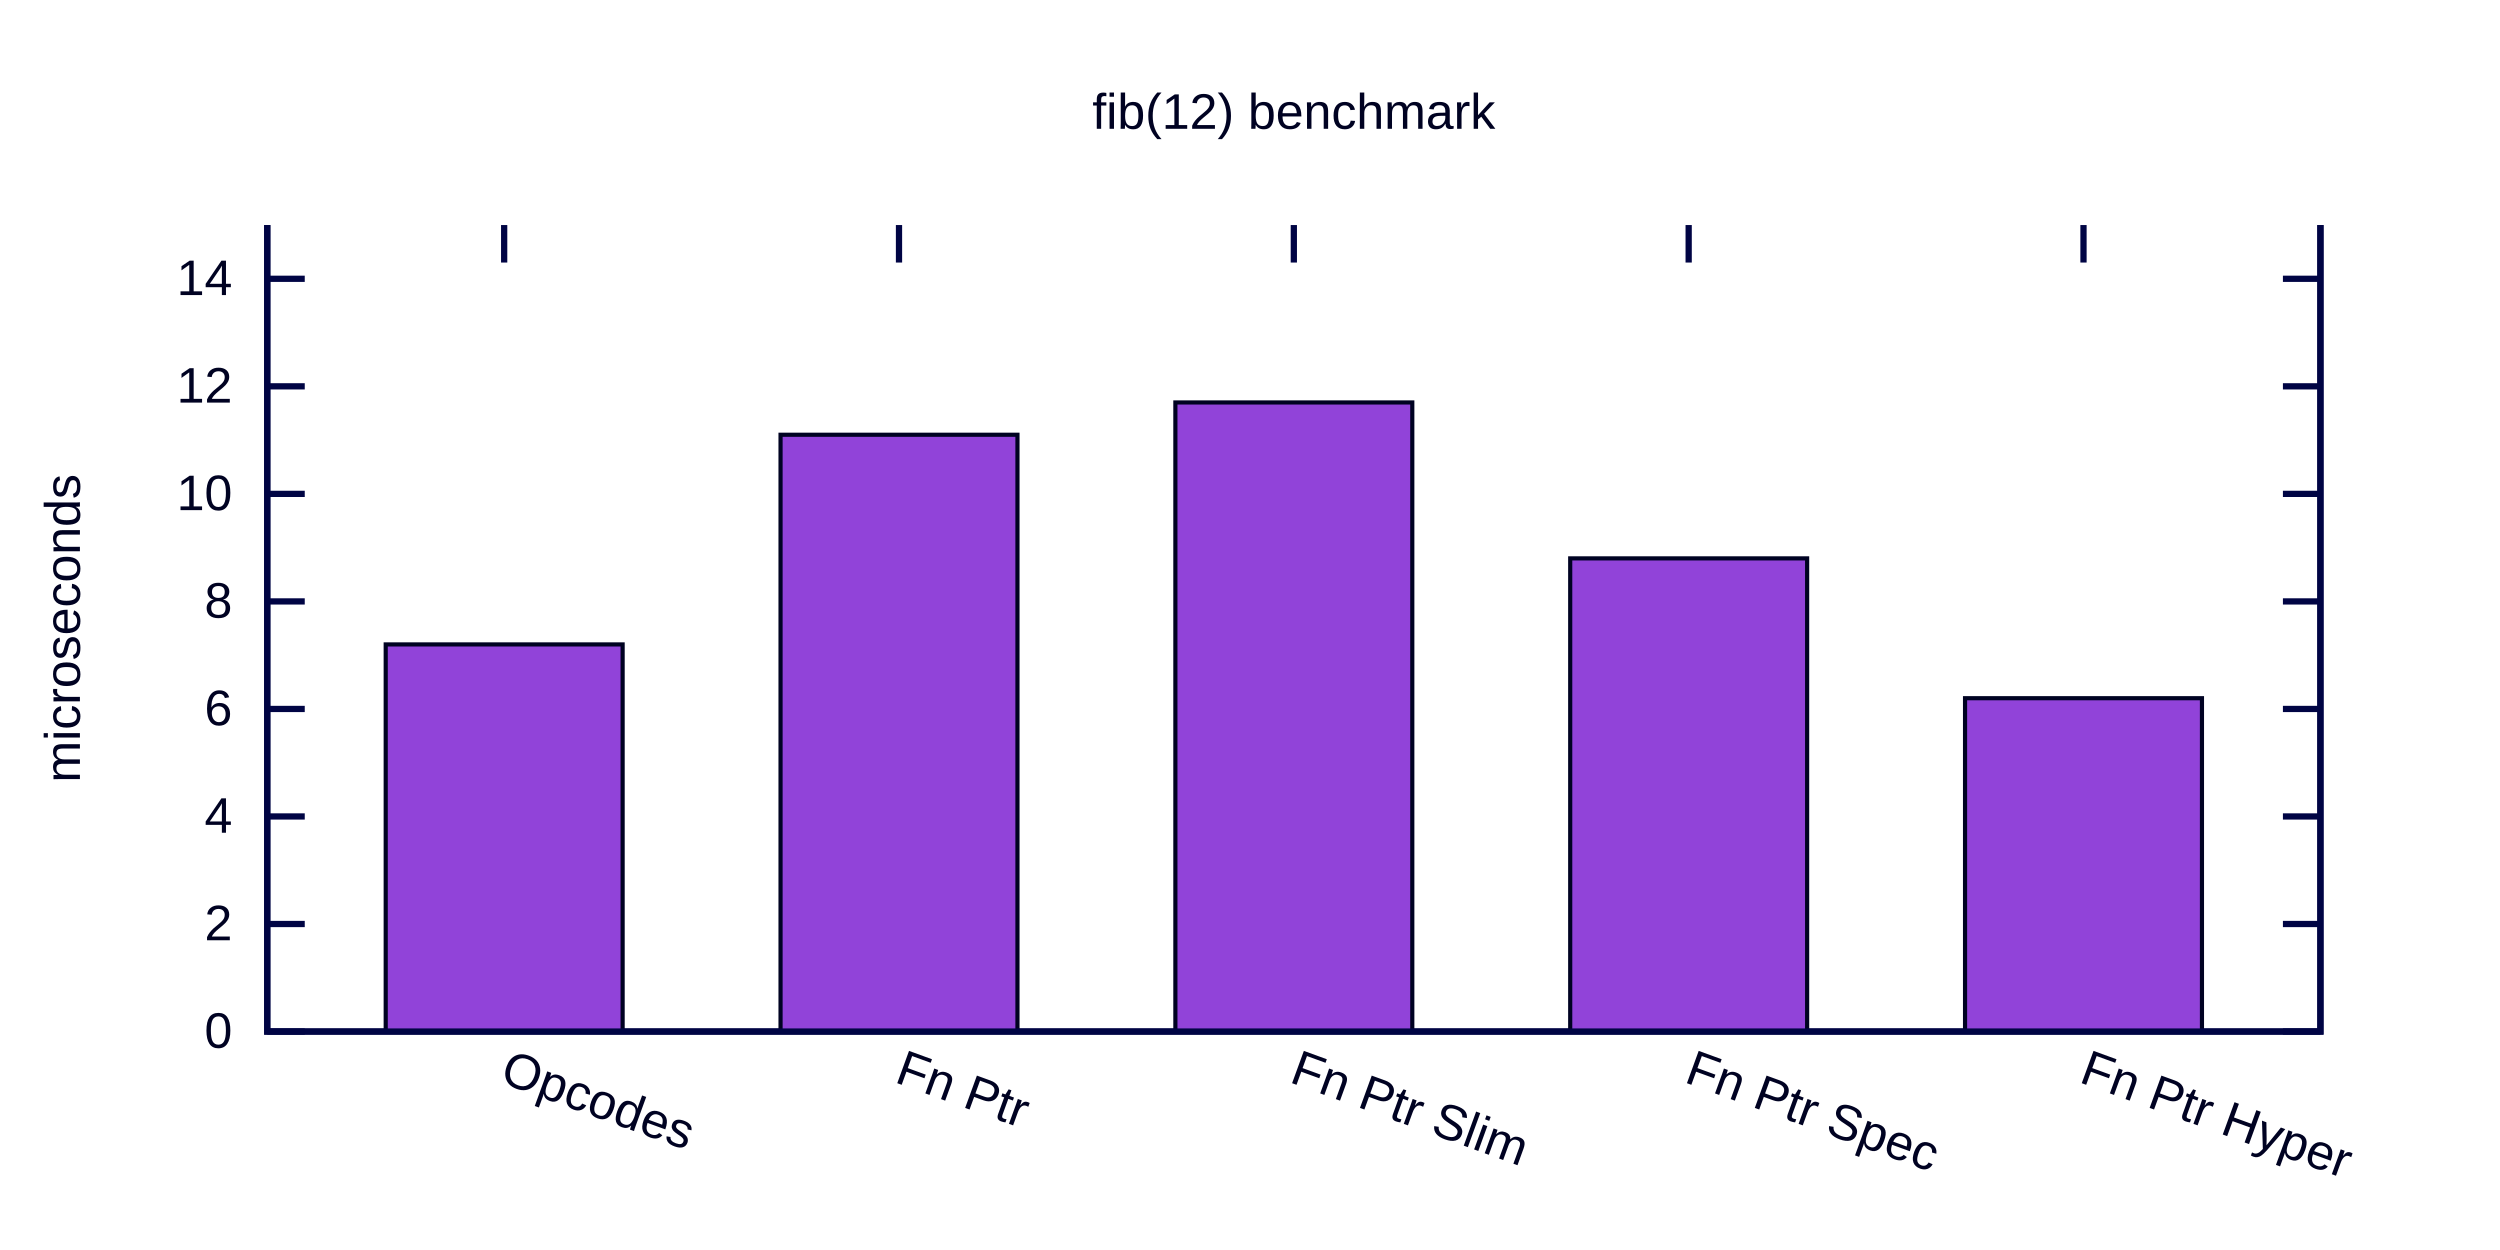
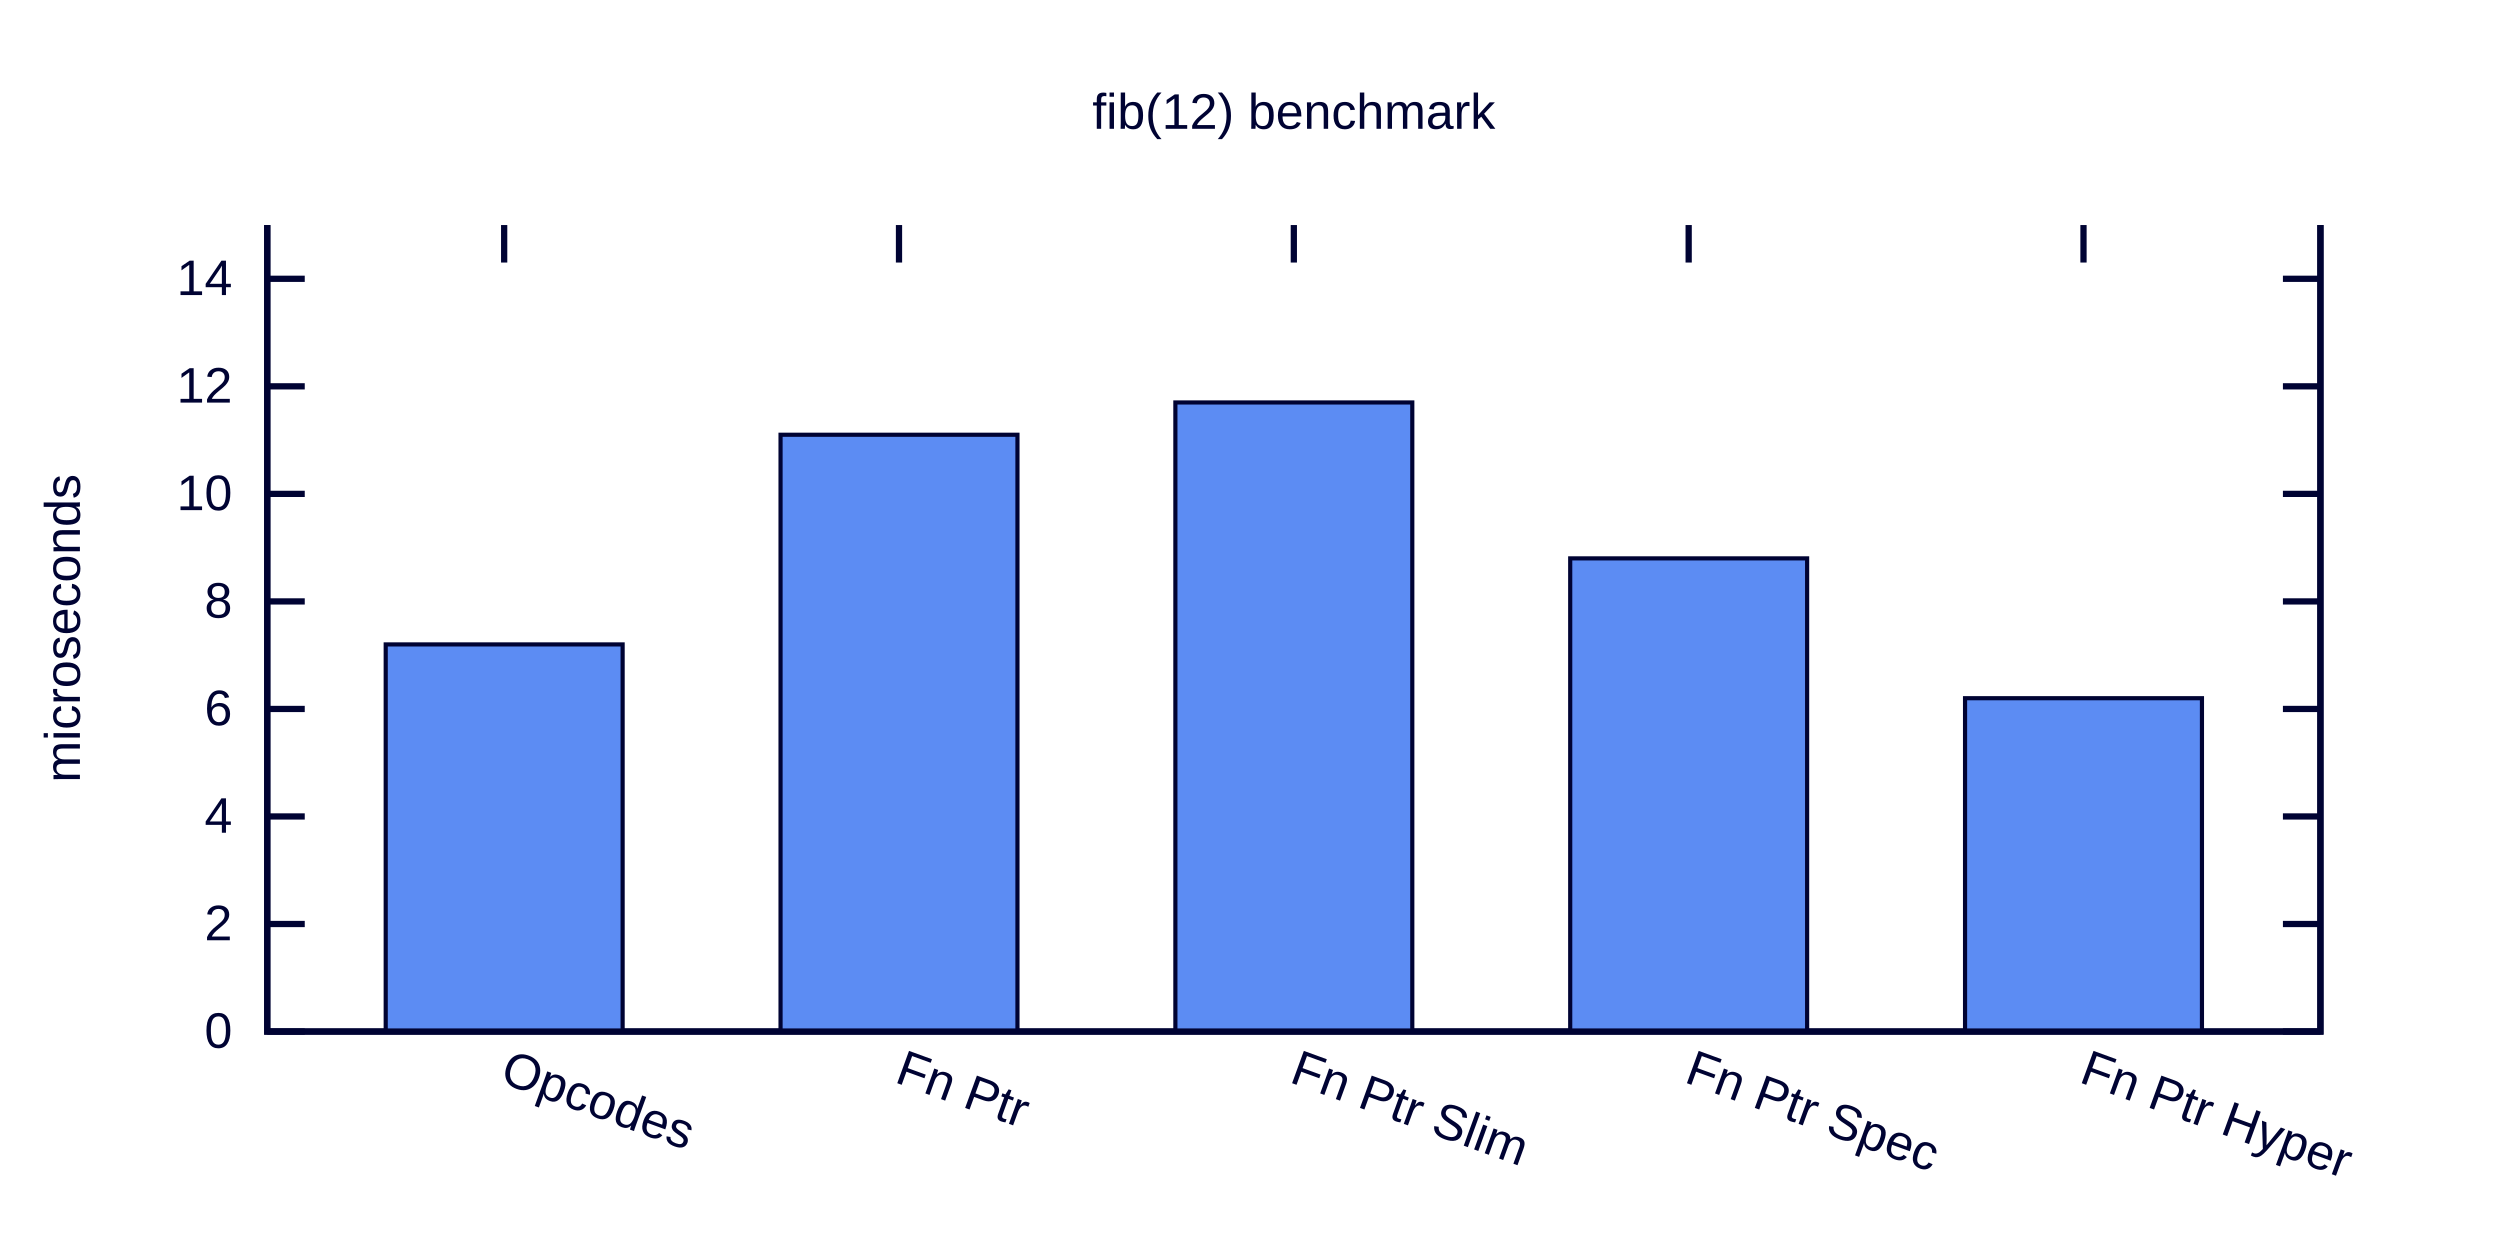
<svg xmlns="http://www.w3.org/2000/svg" xmlns:xlink="http://www.w3.org/1999/xlink" width="600" height="300" viewBox="0 0 600 300">
  <g id="gnuplot_canvas">
    <rect x="0" y="0" width="600" height="300" fill="none" />
    <defs>
      <circle id="gpDot" r="0.5" stroke-width="0.5" stroke="currentColor" />
      <path id="gpPt0" stroke-width="0.222" stroke="currentColor" d="M-1,0 h2 M0,-1 v2" />
      <path id="gpPt1" stroke-width="0.222" stroke="currentColor" d="M-1,-1 L1,1 M1,-1 L-1,1" />
      <path id="gpPt2" stroke-width="0.222" stroke="currentColor" d="M-1,0 L1,0 M0,-1 L0,1 M-1,-1 L1,1 M-1,1 L1,-1" />
      <rect id="gpPt3" stroke-width="0.222" stroke="currentColor" x="-1" y="-1" width="2" height="2" />
      <rect id="gpPt4" stroke-width="0.222" stroke="currentColor" fill="currentColor" x="-1" y="-1" width="2" height="2" />
      <circle id="gpPt5" stroke-width="0.222" stroke="currentColor" cx="0" cy="0" r="1" />
      <use xlink:href="#gpPt5" id="gpPt6" fill="currentColor" stroke="none" />
      <path id="gpPt7" stroke-width="0.222" stroke="currentColor" d="M0,-1.33 L-1.33,0.67 L1.33,0.67 z" />
      <use xlink:href="#gpPt7" id="gpPt8" fill="currentColor" stroke="none" />
      <use xlink:href="#gpPt7" id="gpPt9" stroke="currentColor" transform="rotate(180)" />
      <use xlink:href="#gpPt9" id="gpPt10" fill="currentColor" stroke="none" />
      <use xlink:href="#gpPt3" id="gpPt11" stroke="currentColor" transform="rotate(45)" />
      <use xlink:href="#gpPt11" id="gpPt12" fill="currentColor" stroke="none" />
      <path id="gpPt13" stroke-width="0.222" stroke="currentColor" d="M0,1.330 L1.265,0.411 L0.782,-1.067 L-0.782,-1.076 L-1.265,0.411 z" />
      <use xlink:href="#gpPt13" id="gpPt14" fill="currentColor" stroke="none" />
      <filter id="textbox" filterUnits="objectBoundingBox" x="0" y="0" height="1" width="1">
        <feFlood flood-color="white" flood-opacity="1" result="bgnd" />
        <feComposite in="SourceGraphic" in2="bgnd" operator="atop" />
      </filter>
      <filter id="greybox" filterUnits="objectBoundingBox" x="0" y="0" height="1" width="1">
        <feFlood flood-color="lightgrey" flood-opacity="1" result="grey" />
        <feComposite in="SourceGraphic" in2="grey" operator="atop" />
      </filter>
    </defs>
-     <g fill="none" color="white" stroke="currentColor" stroke-width="1.00" stroke-linecap="butt" stroke-linejoin="miter">
- </g>
    <g fill="none" color="white" stroke="currentColor" stroke-width="1.50" stroke-linecap="butt" stroke-linejoin="miter">
</g>
    <g fill="none" color="black" stroke="currentColor" stroke-width="1.50" stroke-linecap="butt" stroke-linejoin="miter">
-       <path stroke="rgb(  0,   4,  68)" d="M64.14,247.57 L73.14,247.57 M556.90,247.57 L547.90,247.57  " />
-       <g transform="translate(55.75,251.47)" stroke="none" fill="rgb(0,2,34)" font-family="Arial" font-size="12.00" text-anchor="end">
+       <path stroke="rgb(  0,   3,  51)" d="M64.14,247.57 L73.14,247.57 M556.90,247.57 L547.90,247.57  " />
+       <g transform="translate(55.75,251.47)" stroke="none" fill="rgb(0,3,51)" font-family="Arial" font-size="12.00" text-anchor="end">
        <text>
          <tspan font-family="Arial"> 0</tspan>
        </text>
      </g>
    </g>
    <g fill="none" color="black" stroke="currentColor" stroke-width="1.50" stroke-linecap="butt" stroke-linejoin="miter">
-       <path stroke="rgb(  0,   4,  68)" d="M64.14,221.76 L73.14,221.76 M556.90,221.76 L547.90,221.76  " />
-       <g transform="translate(55.75,225.66)" stroke="none" fill="rgb(0,2,34)" font-family="Arial" font-size="12.00" text-anchor="end">
+       <path stroke="rgb(  0,   3,  51)" d="M64.14,221.76 L73.14,221.76 M556.90,221.76 L547.90,221.76  " />
+       <g transform="translate(55.75,225.66)" stroke="none" fill="rgb(0,3,51)" font-family="Arial" font-size="12.00" text-anchor="end">
        <text>
          <tspan font-family="Arial"> 2</tspan>
        </text>
      </g>
    </g>
    <g fill="none" color="black" stroke="currentColor" stroke-width="1.50" stroke-linecap="butt" stroke-linejoin="miter">
-       <path stroke="rgb(  0,   4,  68)" d="M64.14,195.95 L73.14,195.95 M556.90,195.95 L547.90,195.95  " />
-       <g transform="translate(55.75,199.85)" stroke="none" fill="rgb(0,2,34)" font-family="Arial" font-size="12.00" text-anchor="end">
+       <path stroke="rgb(  0,   3,  51)" d="M64.14,195.95 L73.14,195.95 M556.90,195.95 L547.90,195.95  " />
+       <g transform="translate(55.75,199.85)" stroke="none" fill="rgb(0,3,51)" font-family="Arial" font-size="12.00" text-anchor="end">
        <text>
          <tspan font-family="Arial"> 4</tspan>
        </text>
      </g>
    </g>
    <g fill="none" color="black" stroke="currentColor" stroke-width="1.50" stroke-linecap="butt" stroke-linejoin="miter">
-       <path stroke="rgb(  0,   4,  68)" d="M64.14,170.15 L73.14,170.15 M556.90,170.15 L547.90,170.15  " />
-       <g transform="translate(55.75,174.05)" stroke="none" fill="rgb(0,2,34)" font-family="Arial" font-size="12.00" text-anchor="end">
+       <path stroke="rgb(  0,   3,  51)" d="M64.14,170.15 L73.14,170.15 M556.90,170.15 L547.90,170.15  " />
+       <g transform="translate(55.75,174.05)" stroke="none" fill="rgb(0,3,51)" font-family="Arial" font-size="12.00" text-anchor="end">
        <text>
          <tspan font-family="Arial"> 6</tspan>
        </text>
      </g>
    </g>
    <g fill="none" color="black" stroke="currentColor" stroke-width="1.50" stroke-linecap="butt" stroke-linejoin="miter">
-       <path stroke="rgb(  0,   4,  68)" d="M64.14,144.34 L73.14,144.34 M556.90,144.34 L547.90,144.34  " />
-       <g transform="translate(55.75,148.24)" stroke="none" fill="rgb(0,2,34)" font-family="Arial" font-size="12.00" text-anchor="end">
+       <path stroke="rgb(  0,   3,  51)" d="M64.14,144.34 L73.14,144.34 M556.90,144.34 L547.90,144.34  " />
+       <g transform="translate(55.75,148.24)" stroke="none" fill="rgb(0,3,51)" font-family="Arial" font-size="12.00" text-anchor="end">
        <text>
          <tspan font-family="Arial"> 8</tspan>
        </text>
      </g>
    </g>
    <g fill="none" color="black" stroke="currentColor" stroke-width="1.50" stroke-linecap="butt" stroke-linejoin="miter">
-       <path stroke="rgb(  0,   4,  68)" d="M64.14,118.53 L73.14,118.53 M556.90,118.53 L547.90,118.53  " />
-       <g transform="translate(55.75,122.43)" stroke="none" fill="rgb(0,2,34)" font-family="Arial" font-size="12.00" text-anchor="end">
+       <path stroke="rgb(  0,   3,  51)" d="M64.14,118.53 L73.14,118.53 M556.90,118.53 L547.90,118.53  " />
+       <g transform="translate(55.75,122.43)" stroke="none" fill="rgb(0,3,51)" font-family="Arial" font-size="12.00" text-anchor="end">
        <text>
          <tspan font-family="Arial"> 10</tspan>
        </text>
      </g>
    </g>
    <g fill="none" color="black" stroke="currentColor" stroke-width="1.50" stroke-linecap="butt" stroke-linejoin="miter">
-       <path stroke="rgb(  0,   4,  68)" d="M64.14,92.72 L73.14,92.72 M556.90,92.72 L547.90,92.72  " />
-       <g transform="translate(55.75,96.62)" stroke="none" fill="rgb(0,2,34)" font-family="Arial" font-size="12.00" text-anchor="end">
+       <path stroke="rgb(  0,   3,  51)" d="M64.14,92.72 L73.14,92.72 M556.90,92.72 L547.90,92.72  " />
+       <g transform="translate(55.75,96.62)" stroke="none" fill="rgb(0,3,51)" font-family="Arial" font-size="12.00" text-anchor="end">
        <text>
          <tspan font-family="Arial"> 12</tspan>
        </text>
      </g>
    </g>
    <g fill="none" color="black" stroke="currentColor" stroke-width="1.50" stroke-linecap="butt" stroke-linejoin="miter">
-       <path stroke="rgb(  0,   4,  68)" d="M64.14,66.91 L73.14,66.91 M556.90,66.91 L547.90,66.91  " />
-       <g transform="translate(55.75,70.81)" stroke="none" fill="rgb(0,2,34)" font-family="Arial" font-size="12.00" text-anchor="end">
+       <path stroke="rgb(  0,   3,  51)" d="M64.14,66.91 L73.14,66.91 M556.90,66.91 L547.90,66.91  " />
+       <g transform="translate(55.75,70.81)" stroke="none" fill="rgb(0,3,51)" font-family="Arial" font-size="12.00" text-anchor="end">
        <text>
          <tspan font-family="Arial"> 14</tspan>
        </text>
      </g>
    </g>
    <g fill="none" color="black" stroke="currentColor" stroke-width="1.50" stroke-linecap="butt" stroke-linejoin="miter">
-       <path stroke="rgb(  0,   4,  68)" d="M121.00,247.57 L121.00,238.57 M121.00,54.01 L121.00,63.01  " />
-       <g transform="translate(119.66,259.63) rotate(20.00)" stroke="none" fill="rgb(0,2,34)" font-family="Arial" font-size="12.00" text-anchor="start">
+       <path stroke="rgb(  0,   3,  51)" d="M121.00,247.57 L121.00,238.57 M121.00,54.01 L121.00,63.01  " />
+       <g transform="translate(119.66,259.63) rotate(20.00)" stroke="none" fill="rgb(0,3,51)" font-family="Arial" font-size="12.00" text-anchor="start">
        <text>
          <tspan font-family="Arial">Opcodes</tspan>
        </text>
      </g>
    </g>
    <g fill="none" color="black" stroke="currentColor" stroke-width="1.50" stroke-linecap="butt" stroke-linejoin="miter">
-       <path stroke="rgb(  0,   4,  68)" d="M215.76,247.57 L215.76,238.57 M215.76,54.01 L215.76,63.01  " />
-       <g transform="translate(214.42,259.63) rotate(20.00)" stroke="none" fill="rgb(0,2,34)" font-family="Arial" font-size="12.00" text-anchor="start">
+       <path stroke="rgb(  0,   3,  51)" d="M215.76,247.57 L215.76,238.57 M215.76,54.01 L215.76,63.01  " />
+       <g transform="translate(214.42,259.63) rotate(20.00)" stroke="none" fill="rgb(0,3,51)" font-family="Arial" font-size="12.00" text-anchor="start">
        <text>
          <tspan font-family="Arial">Fn Ptr</tspan>
        </text>
      </g>
    </g>
    <g fill="none" color="black" stroke="currentColor" stroke-width="1.50" stroke-linecap="butt" stroke-linejoin="miter">
-       <path stroke="rgb(  0,   4,  68)" d="M310.52,247.57 L310.52,238.57 M310.52,54.01 L310.52,63.01  " />
-       <g transform="translate(309.18,259.63) rotate(20.00)" stroke="none" fill="rgb(0,2,34)" font-family="Arial" font-size="12.00" text-anchor="start">
+       <path stroke="rgb(  0,   3,  51)" d="M310.52,247.57 L310.52,238.57 M310.52,54.01 L310.52,63.01  " />
+       <g transform="translate(309.18,259.63) rotate(20.00)" stroke="none" fill="rgb(0,3,51)" font-family="Arial" font-size="12.00" text-anchor="start">
        <text>
          <tspan font-family="Arial">Fn Ptr Slim</tspan>
        </text>
      </g>
    </g>
    <g fill="none" color="black" stroke="currentColor" stroke-width="1.50" stroke-linecap="butt" stroke-linejoin="miter">
-       <path stroke="rgb(  0,   4,  68)" d="M405.28,247.57 L405.28,238.57 M405.28,54.01 L405.28,63.01  " />
-       <g transform="translate(403.94,259.63) rotate(20.00)" stroke="none" fill="rgb(0,2,34)" font-family="Arial" font-size="12.00" text-anchor="start">
+       <path stroke="rgb(  0,   3,  51)" d="M405.28,247.57 L405.28,238.57 M405.28,54.01 L405.28,63.01  " />
+       <g transform="translate(403.94,259.63) rotate(20.00)" stroke="none" fill="rgb(0,3,51)" font-family="Arial" font-size="12.00" text-anchor="start">
        <text>
          <tspan font-family="Arial">Fn Ptr Spec</tspan>
        </text>
      </g>
    </g>
    <g fill="none" color="black" stroke="currentColor" stroke-width="1.50" stroke-linecap="butt" stroke-linejoin="miter">
-       <path stroke="rgb(  0,   4,  68)" d="M500.04,247.57 L500.04,238.57 M500.04,54.01 L500.04,63.01  " />
-       <g transform="translate(498.70,259.63) rotate(20.00)" stroke="none" fill="rgb(0,2,34)" font-family="Arial" font-size="12.00" text-anchor="start">
+       <path stroke="rgb(  0,   3,  51)" d="M500.04,247.57 L500.04,238.57 M500.04,54.01 L500.04,63.01  " />
+       <g transform="translate(498.70,259.63) rotate(20.00)" stroke="none" fill="rgb(0,3,51)" font-family="Arial" font-size="12.00" text-anchor="start">
        <text>
          <tspan font-family="Arial">Fn Ptr Hyper</tspan>
        </text>
      </g>
    </g>
    <g fill="none" color="black" stroke="currentColor" stroke-width="1.50" stroke-linecap="butt" stroke-linejoin="miter">
</g>
    <g fill="none" color="black" stroke="currentColor" stroke-width="1.50" stroke-linecap="butt" stroke-linejoin="miter">
-       <path stroke="rgb(  0,   4,  68)" d="M64.14,54.01 L64.14,247.57 L556.90,247.57 L556.90,54.01 M64.14,54.01  " />
+       <path stroke="rgb(  0,   3,  51)" d="M64.14,54.01 L64.14,247.57 L556.90,247.57 L556.90,54.01 M64.14,54.01  " />
    </g>
    <g fill="none" color="black" stroke="currentColor" stroke-width="1.50" stroke-linecap="butt" stroke-linejoin="miter">
</g>
    <g id="gnuplot_plot_1">
-       <g fill="none" color="white" stroke="rgb(  0,   4,  68)" stroke-width="1.00" stroke-linecap="butt" stroke-linejoin="miter">
- </g>
-       <g fill="none" color="black" stroke="currentColor" stroke-width="1.00" stroke-linecap="butt" stroke-linejoin="miter">
-         <g stroke="none" shape-rendering="crispEdges">
-           <polygon fill="rgb(145,  67, 217)" points="92.57,247.57 149.44,247.57 149.44,154.65 92.57,154.65 " />
-         </g>
-         <path stroke="rgb(  0,   2,  34)" d="M92.57,247.57 L92.57,154.66 L149.43,154.66 L149.43,247.57 L92.57,247.57 Z  " />
-       </g>
-       <g fill="none" color="black" stroke="currentColor" stroke-width="1.00" stroke-linecap="butt" stroke-linejoin="miter">
-         <g stroke="none" shape-rendering="crispEdges">
-           <polygon fill="rgb(145,  67, 217)" points="187.33,247.57 244.20,247.57 244.20,104.33 187.33,104.33 " />
-         </g>
-         <path stroke="rgb(  0,   2,  34)" d="M187.33,247.57 L187.33,104.34 L244.19,104.34 L244.19,247.57 L187.33,247.57 Z  " />
-       </g>
-       <g fill="none" color="black" stroke="currentColor" stroke-width="1.00" stroke-linecap="butt" stroke-linejoin="miter">
-         <g stroke="none" shape-rendering="crispEdges">
-           <polygon fill="rgb(145,  67, 217)" points="282.09,247.57 338.96,247.57 338.96,96.58 282.09,96.58 " />
-         </g>
-         <path stroke="rgb(  0,   2,  34)" d="M282.09,247.57 L282.09,96.59 L338.95,96.59 L338.95,247.57 L282.09,247.57 Z  " />
-       </g>
-       <g fill="none" color="black" stroke="currentColor" stroke-width="1.00" stroke-linecap="butt" stroke-linejoin="miter">
-         <g stroke="none" shape-rendering="crispEdges">
-           <polygon fill="rgb(145,  67, 217)" points="376.85,247.57 433.72,247.57 433.72,134.00 376.85,134.00 " />
-         </g>
-         <path stroke="rgb(  0,   2,  34)" d="M376.85,247.57 L376.85,134.01 L433.71,134.01 L433.71,247.57 L376.85,247.57 Z  " />
-       </g>
-       <g fill="none" color="black" stroke="currentColor" stroke-width="1.00" stroke-linecap="butt" stroke-linejoin="miter">
-         <g stroke="none" shape-rendering="crispEdges">
-           <polygon fill="rgb(145,  67, 217)" points="471.61,247.57 528.48,247.57 528.48,167.56 471.61,167.56 " />
-         </g>
-         <path stroke="rgb(  0,   2,  34)" d="M471.61,247.57 L471.61,167.57 L528.47,167.57 L528.47,247.57 L471.61,247.57 Z  " />
-       </g>
-       <g fill="none" color="black" stroke="currentColor" stroke-width="1.00" stroke-linecap="butt" stroke-linejoin="miter">
- </g>
-     </g>
-     <g fill="none" color="white" stroke="rgb(126,  34, 211)" stroke-width="2.00" stroke-linecap="butt" stroke-linejoin="miter">
+       <g fill="none" color="white" stroke="rgb(  0,   3,  51)" stroke-width="1.00" stroke-linecap="butt" stroke-linejoin="miter">
+ </g>
+       <g fill="none" color="black" stroke="currentColor" stroke-width="1.00" stroke-linecap="butt" stroke-linejoin="miter">
+         <g stroke="none" shape-rendering="crispEdges">
+           <polygon fill="rgb( 92, 140, 243)" points="92.57,247.57 149.44,247.57 149.44,154.65 92.57,154.65 " />
+         </g>
+         <path stroke="rgb(  0,   3,  51)" d="M92.57,247.57 L92.57,154.66 L149.43,154.66 L149.43,247.57 L92.57,247.57 Z  " />
+       </g>
+       <g fill="none" color="black" stroke="currentColor" stroke-width="1.00" stroke-linecap="butt" stroke-linejoin="miter">
+         <g stroke="none" shape-rendering="crispEdges">
+           <polygon fill="rgb( 92, 140, 243)" points="187.33,247.57 244.20,247.57 244.20,104.33 187.33,104.33 " />
+         </g>
+         <path stroke="rgb(  0,   3,  51)" d="M187.33,247.57 L187.33,104.34 L244.19,104.34 L244.19,247.57 L187.33,247.57 Z  " />
+       </g>
+       <g fill="none" color="black" stroke="currentColor" stroke-width="1.00" stroke-linecap="butt" stroke-linejoin="miter">
+         <g stroke="none" shape-rendering="crispEdges">
+           <polygon fill="rgb( 92, 140, 243)" points="282.09,247.57 338.96,247.57 338.96,96.58 282.09,96.58 " />
+         </g>
+         <path stroke="rgb(  0,   3,  51)" d="M282.09,247.57 L282.09,96.59 L338.95,96.59 L338.95,247.57 L282.09,247.57 Z  " />
+       </g>
+       <g fill="none" color="black" stroke="currentColor" stroke-width="1.00" stroke-linecap="butt" stroke-linejoin="miter">
+         <g stroke="none" shape-rendering="crispEdges">
+           <polygon fill="rgb( 92, 140, 243)" points="376.85,247.57 433.72,247.57 433.72,134.00 376.85,134.00 " />
+         </g>
+         <path stroke="rgb(  0,   3,  51)" d="M376.85,247.57 L376.85,134.01 L433.71,134.01 L433.71,247.57 L376.85,247.57 Z  " />
+       </g>
+       <g fill="none" color="black" stroke="currentColor" stroke-width="1.00" stroke-linecap="butt" stroke-linejoin="miter">
+         <g stroke="none" shape-rendering="crispEdges">
+           <polygon fill="rgb( 92, 140, 243)" points="471.61,247.57 528.48,247.57 528.48,167.56 471.61,167.56 " />
+         </g>
+         <path stroke="rgb(  0,   3,  51)" d="M471.61,247.57 L471.61,167.57 L528.47,167.57 L528.47,247.57 L471.61,247.57 Z  " />
+       </g>
+       <g fill="none" color="black" stroke="currentColor" stroke-width="1.00" stroke-linecap="butt" stroke-linejoin="miter">
+ </g>
+     </g>
+     <g fill="none" color="white" stroke="rgb( 64, 120, 242)" stroke-width="2.00" stroke-linecap="butt" stroke-linejoin="miter">
</g>
    <g fill="none" color="black" stroke="currentColor" stroke-width="2.00" stroke-linecap="butt" stroke-linejoin="miter">
</g>
    <g fill="none" color="black" stroke="black" stroke-width="1.50" stroke-linecap="butt" stroke-linejoin="miter">
</g>
    <g fill="none" color="black" stroke="currentColor" stroke-width="1.50" stroke-linecap="butt" stroke-linejoin="miter">
-       <path stroke="rgb(  0,   4,  68)" d="M64.14,54.01 L64.14,247.57 L556.90,247.57 L556.90,54.01 M64.14,54.01  " />
-       <g transform="translate(19.18,150.79) rotate(270.00)" stroke="none" fill="rgb(0,2,34)" font-family="Arial" font-size="12.00" text-anchor="middle">
+       <path stroke="rgb(  0,   3,  51)" d="M64.14,54.01 L64.14,247.57 L556.90,247.57 L556.90,54.01 M64.14,54.01  " />
+       <g transform="translate(19.18,150.79) rotate(270.00)" stroke="none" fill="rgb(0,3,51)" font-family="Arial" font-size="12.00" text-anchor="middle">
        <text>
          <tspan font-family="Arial">microseconds</tspan>
        </text>
      </g>
    </g>
    <g fill="none" color="black" stroke="currentColor" stroke-width="1.50" stroke-linecap="butt" stroke-linejoin="miter">
</g>
    <g fill="none" color="black" stroke="currentColor" stroke-width="1.50" stroke-linecap="butt" stroke-linejoin="miter">
-       <g transform="translate(310.52,30.91)" stroke="none" fill="rgb(0,2,34)" font-family="Arial" font-size="12.00" text-anchor="middle">
+       <g transform="translate(310.52,30.91)" stroke="none" fill="rgb(0,3,51)" font-family="Arial" font-size="12.00" text-anchor="middle">
        <text>
          <tspan font-family="Arial">fib(12) benchmark</tspan>
        </text>
      </g>
    </g>
    <g fill="none" color="black" stroke="currentColor" stroke-width="1.50" stroke-linecap="butt" stroke-linejoin="miter">
</g>
  </g>
</svg>
